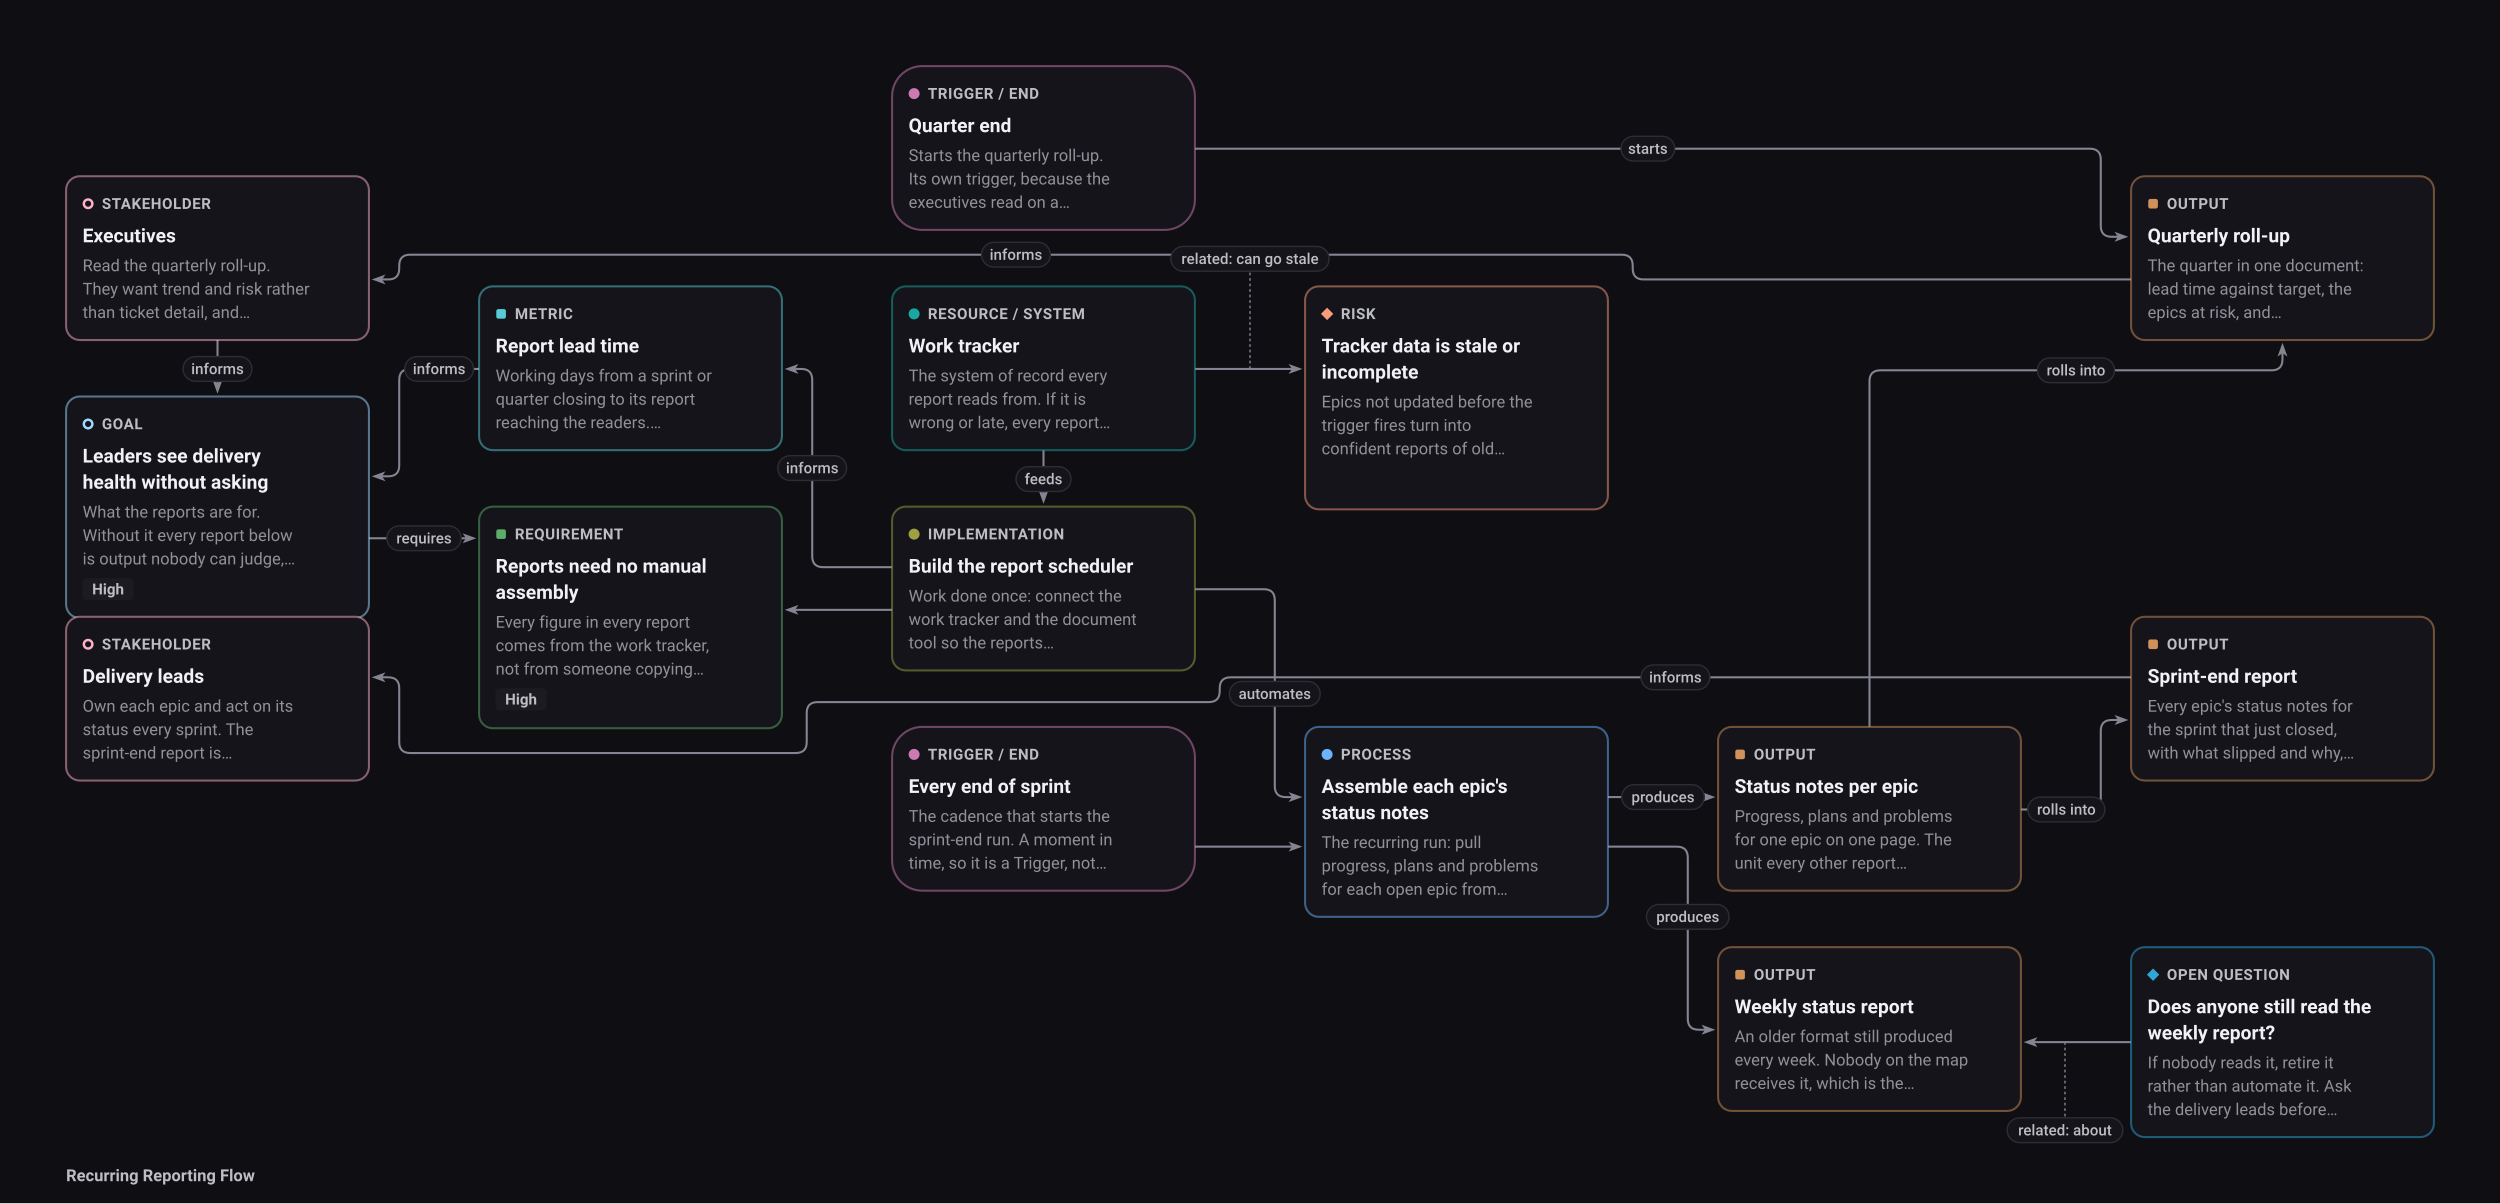
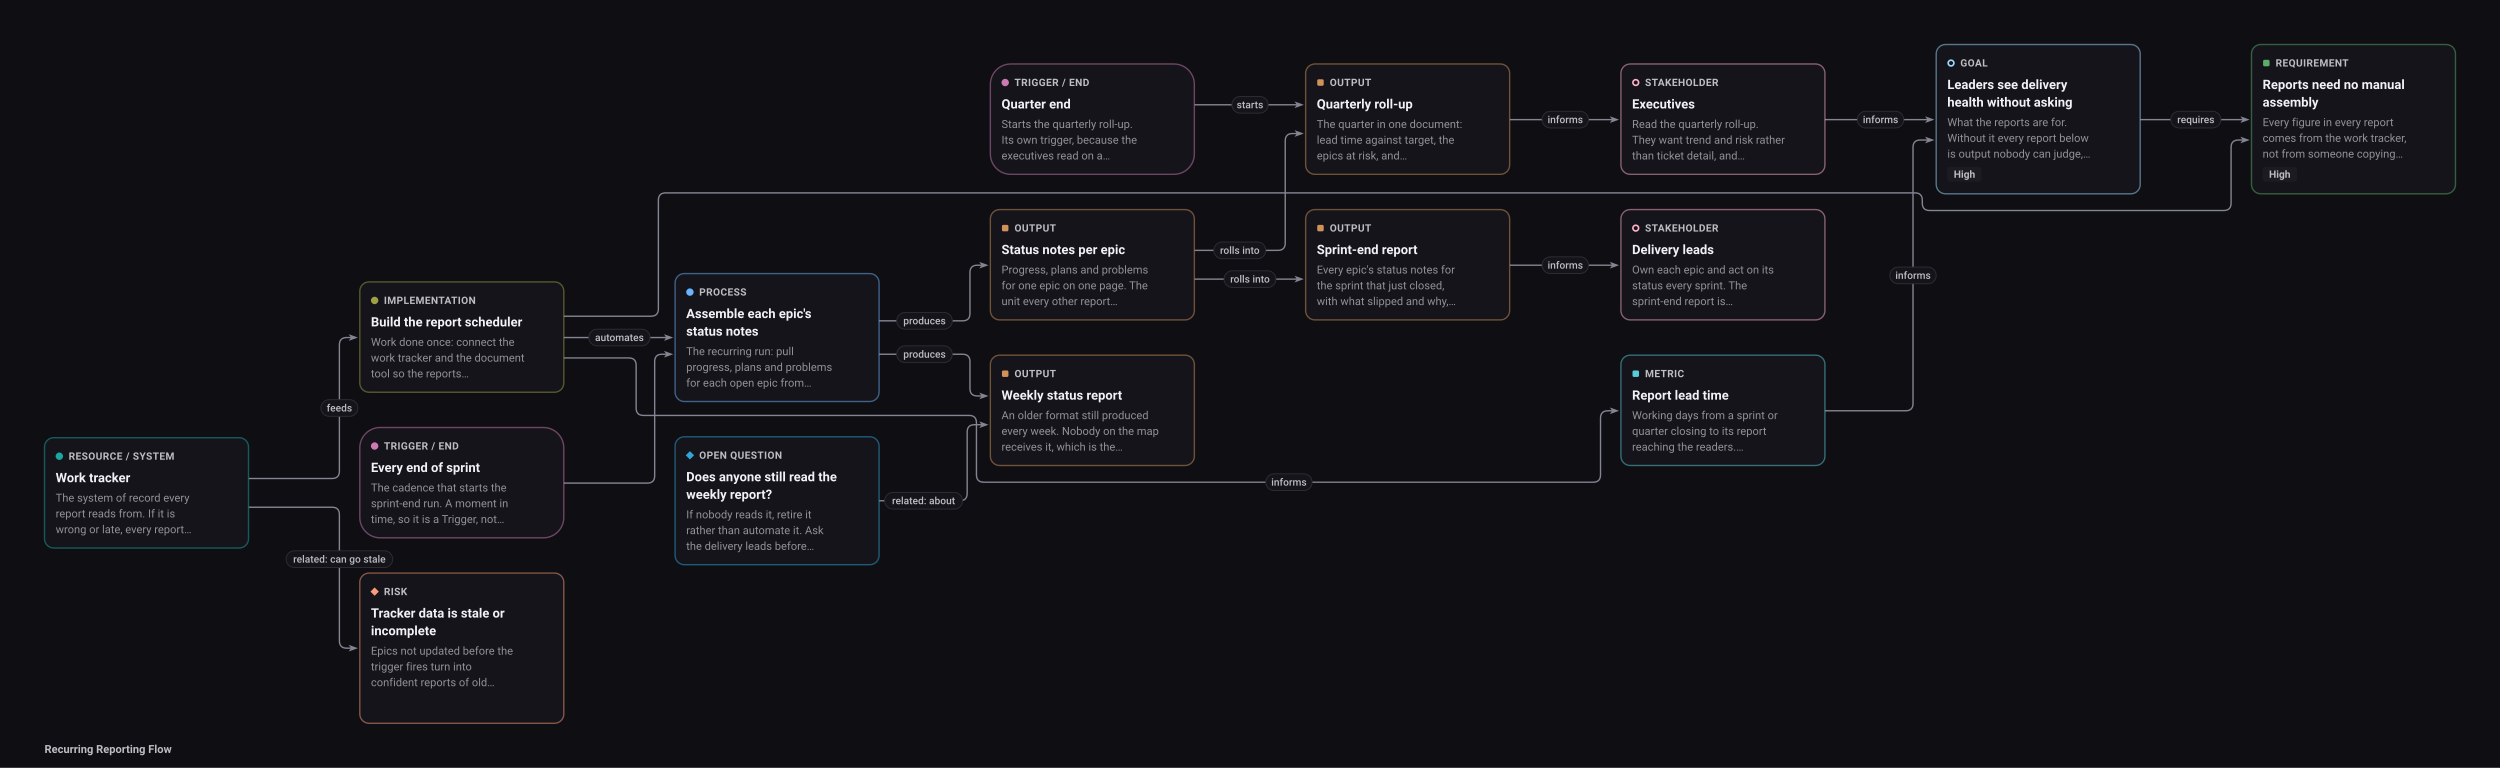
- <svg xmlns="http://www.w3.org/2000/svg" width="1816" height="874" viewBox="0 0 1816 874" font-family="Avenir Next, -apple-system, BlinkMacSystemFont, Segoe UI, Roboto, sans-serif">
+ <svg xmlns="http://www.w3.org/2000/svg" width="2696" height="828" viewBox="0 0 2696 828" font-family="Avenir Next, -apple-system, BlinkMacSystemFont, Segoe UI, Roboto, sans-serif">
  <defs>
    <marker id="ah-_23848592-100" viewBox="0 0 10 10" markerUnits="userSpaceOnUse" markerWidth="10" markerHeight="7.2" preserveAspectRatio="none" refX="6" refY="5" orient="auto-start-reverse">
      <polygon points="0,0 10,5 0,10 2.5,5" fill="#848592" />
    </marker>
  </defs>
-   <rect x="0" y="0" width="1816" height="874" fill="#0e0e13" />
-   <g transform="translate(48.0,288.0)">
-     <path d="M 110 -41 L 110 -6" fill="none" stroke="#848592" stroke-width="1.5" marker-end="url(#ah-_23848592-100)" />
-     <path d="M 300 -20 L 250 -20 Q 242 -20 242 -12 L 242 50 Q 242 58 234 58 L 226 58" fill="none" stroke="#848592" stroke-width="1.5" marker-end="url(#ah-_23848592-100)" />
-     <path d="M 220 103 L 294 103" fill="none" stroke="#848592" stroke-width="1.5" marker-end="url(#ah-_23848592-100)" />
-     <path d="M 600 155 L 526 155" fill="none" stroke="#848592" stroke-width="1.5" marker-end="url(#ah-_23848592-100)" />
-     <path d="M 600 124 L 550 124 Q 542 124 542 116 L 542 -12 Q 542 -20 534 -20 L 526 -20" fill="none" stroke="#848592" stroke-width="1.5" marker-end="url(#ah-_23848592-100)" />
-     <path d="M 710 39 L 710 74" fill="none" stroke="#848592" stroke-width="1.5" marker-end="url(#ah-_23848592-100)" />
-     <path d="M 820 -20 L 894 -20" fill="none" stroke="#848592" stroke-width="1.5" marker-end="url(#ah-_23848592-100)" />
-     <path d="M 820 327 L 894 327" fill="none" stroke="#848592" stroke-width="1.5" marker-end="url(#ah-_23848592-100)" />
-     <path d="M 820 140 L 870 140 Q 878 140 878 148 L 878 283 Q 878 291 886 291 L 894 291" fill="none" stroke="#848592" stroke-width="1.5" marker-end="url(#ah-_23848592-100)" />
-     <path d="M 1120 291 L 1194 291" fill="none" stroke="#848592" stroke-width="1.5" marker-end="url(#ah-_23848592-100)" />
-     <path d="M 1420 300 L 1470 300 Q 1478 300 1478 292 L 1478 243 Q 1478 235 1486 235 L 1494 235" fill="none" stroke="#848592" stroke-width="1.5" marker-end="url(#ah-_23848592-100)" />
-     <path d="M 1310 240 L 1310 -11 Q 1310 -19 1318 -19 L 1602 -19 Q 1610 -19 1610 -27 L 1610 -35" fill="none" stroke="#848592" stroke-width="1.5" marker-end="url(#ah-_23848592-100)" />
-     <path d="M 820 -180 L 1470 -180 Q 1478 -180 1478 -172 L 1478 -124 Q 1478 -116 1486 -116 L 1494 -116" fill="none" stroke="#848592" stroke-width="1.5" marker-end="url(#ah-_23848592-100)" />
-     <path d="M 1500 204 L 846 204 Q 838 204 838 212 L 838 214 Q 838 222 830 222 L 546 222 Q 538 222 538 230 L 538 251 Q 538 259 530 259 L 250 259 Q 242 259 242 251 L 242 212 Q 242 204 234 204 L 226 204" fill="none" stroke="#848592" stroke-width="1.5" marker-end="url(#ah-_23848592-100)" />
-     <path d="M 1500 -85 L 1146 -85 Q 1138 -85 1138 -93 L 1138 -95 Q 1138 -103 1130 -103 L 250 -103 Q 242 -103 242 -95 L 242 -93 Q 242 -85 234 -85 L 226 -85" fill="none" stroke="#848592" stroke-width="1.5" marker-end="url(#ah-_23848592-100)" />
-     <path d="M 1120 327 L 1170 327 Q 1178 327 1178 335 L 1178 452 Q 1178 460 1186 460 L 1194 460" fill="none" stroke="#848592" stroke-width="1.5" marker-end="url(#ah-_23848592-100)" />
-     <path d="M 1500 469 L 1426 469" fill="none" stroke="#848592" stroke-width="1.5" marker-end="url(#ah-_23848592-100)" />
-     <rect x="85" y="-29" width="50" height="18" rx="9" fill="#14141a" stroke="#2d2d33" stroke-width="1" />
-     <text x="110" y="-20" font-size="11" font-weight="500" text-anchor="middle" dominant-baseline="central" fill="#bdbdc4">informs</text>
-     <rect x="246" y="-29" width="50" height="18" rx="9" fill="#14141a" stroke="#2d2d33" stroke-width="1" />
-     <text x="271" y="-20" font-size="11" font-weight="500" text-anchor="middle" dominant-baseline="central" fill="#bdbdc4">informs</text>
-     <rect x="233" y="94" width="54" height="18" rx="9" fill="#14141a" stroke="#2d2d33" stroke-width="1" />
-     <text x="260" y="103" font-size="11" font-weight="500" text-anchor="middle" dominant-baseline="central" fill="#bdbdc4">requires</text>
-     <rect x="517" y="43" width="50" height="18" rx="9" fill="#14141a" stroke="#2d2d33" stroke-width="1" />
-     <text x="542" y="52" font-size="11" font-weight="500" text-anchor="middle" dominant-baseline="central" fill="#bdbdc4">informs</text>
-     <rect x="690" y="51" width="40" height="18" rx="9" fill="#14141a" stroke="#2d2d33" stroke-width="1" />
-     <text x="710" y="60" font-size="11" font-weight="500" text-anchor="middle" dominant-baseline="central" fill="#bdbdc4">feeds</text>
-     <line x1="860" y1="-20" x2="860" y2="-91" stroke="#848592" stroke-width="1" stroke-dasharray="2 2" />
-     <rect x="802.5" y="-109" width="115" height="18" rx="9" fill="#14141a" stroke="#2d2d33" stroke-width="1" />
-     <text x="860" y="-100" font-size="11" font-weight="500" text-anchor="middle" dominant-baseline="central" fill="#bdbdc4">related: can go stale</text>
-     <rect x="845" y="207" width="66" height="18" rx="9" fill="#14141a" stroke="#2d2d33" stroke-width="1" />
-     <text x="878" y="216" font-size="11" font-weight="500" text-anchor="middle" dominant-baseline="central" fill="#bdbdc4">automates</text>
-     <rect x="1130" y="282" width="60" height="18" rx="9" fill="#14141a" stroke="#2d2d33" stroke-width="1" />
-     <text x="1160" y="291" font-size="11" font-weight="500" text-anchor="middle" dominant-baseline="central" fill="#bdbdc4">produces</text>
-     <rect x="1425" y="291" width="56" height="18" rx="9" fill="#14141a" stroke="#2d2d33" stroke-width="1" />
-     <text x="1453" y="300" font-size="11" font-weight="500" text-anchor="middle" dominant-baseline="central" fill="#bdbdc4">rolls into</text>
-     <rect x="1432" y="-28" width="56" height="18" rx="9" fill="#14141a" stroke="#2d2d33" stroke-width="1" />
-     <text x="1460" y="-19" font-size="11" font-weight="500" text-anchor="middle" dominant-baseline="central" fill="#bdbdc4">rolls into</text>
-     <rect x="1129.5" y="-189" width="39" height="18" rx="9" fill="#14141a" stroke="#2d2d33" stroke-width="1" />
-     <text x="1149" y="-180" font-size="11" font-weight="500" text-anchor="middle" dominant-baseline="central" fill="#bdbdc4">starts</text>
-     <rect x="1144" y="195" width="50" height="18" rx="9" fill="#14141a" stroke="#2d2d33" stroke-width="1" />
-     <text x="1169" y="204" font-size="11" font-weight="500" text-anchor="middle" dominant-baseline="central" fill="#bdbdc4">informs</text>
-     <rect x="665" y="-112" width="50" height="18" rx="9" fill="#14141a" stroke="#2d2d33" stroke-width="1" />
-     <text x="690" y="-103" font-size="11" font-weight="500" text-anchor="middle" dominant-baseline="central" fill="#bdbdc4">informs</text>
-     <rect x="1148" y="369" width="60" height="18" rx="9" fill="#14141a" stroke="#2d2d33" stroke-width="1" />
-     <text x="1178" y="378" font-size="11" font-weight="500" text-anchor="middle" dominant-baseline="central" fill="#bdbdc4">produces</text>
-     <line x1="1452" y1="469" x2="1452" y2="524" stroke="#848592" stroke-width="1" stroke-dasharray="2 2" />
-     <rect x="1410" y="524" width="84" height="18" rx="9" fill="#14141a" stroke="#2d2d33" stroke-width="1" />
-     <text x="1452" y="533" font-size="11" font-weight="500" text-anchor="middle" dominant-baseline="central" fill="#bdbdc4">related: about</text>
+   <rect x="0" y="0" width="2696" height="828" fill="#0e0e13" />
+   <g transform="translate(2088.0,48.0)">
+     <path d="M -120 81 L -6 81" fill="none" stroke="#848592" stroke-width="1.5" marker-end="url(#ah-_23848592-100)" />
+     <path d="M -120 395 L -33 395 Q -25 395 -25 387 L -25 111 Q -25 103 -17 103 L -6 103" fill="none" stroke="#848592" stroke-width="1.5" marker-end="url(#ah-_23848592-100)" />
+     <path d="M 220 81 L 334 81" fill="none" stroke="#848592" stroke-width="1.5" marker-end="url(#ah-_23848592-100)" />
+     <path d="M -1480 293 L -1386 293 Q -1378 293 -1378 285 L -1378 168 Q -1378 160 -1370 160 L -23 160 Q -15 160 -15 168 L -15 171 Q -15 179 -7 179 L 310 179 Q 318 179 318 171 L 318 111 Q 318 103 326 103 L 334 103" fill="none" stroke="#848592" stroke-width="1.5" marker-end="url(#ah-_23848592-100)" />
+     <path d="M -1480 338 L -1410 338 Q -1402 338 -1402 346 L -1402 392 Q -1402 400 -1394 400 L -1043 400 Q -1035 400 -1035 408 L -1035 464 Q -1035 472 -1027 472 L -370 472 Q -362 472 -362 464 L -362 403 Q -362 395 -354 395 L -346 395" fill="none" stroke="#848592" stroke-width="1.5" marker-end="url(#ah-_23848592-100)" />
+     <path d="M -1820 468 L -1730 468 Q -1722 468 -1722 460 L -1722 324 Q -1722 316 -1714 316 L -1706 316" fill="none" stroke="#848592" stroke-width="1.5" marker-end="url(#ah-_23848592-100)" />
+     <path d="M -1820 499 L -1730 499 Q -1722 499 -1722 507 L -1722 643 Q -1722 651 -1714 651 L -1706 651" fill="none" stroke="#848592" stroke-width="1.5" marker-end="url(#ah-_23848592-100)" />
+     <path d="M -1480 473 L -1390 473 Q -1382 473 -1382 465 L -1382 342 Q -1382 334 -1374 334 L -1366 334" fill="none" stroke="#848592" stroke-width="1.5" marker-end="url(#ah-_23848592-100)" />
+     <path d="M -1480 316 L -1366 316" fill="none" stroke="#848592" stroke-width="1.5" marker-end="url(#ah-_23848592-100)" />
+     <path d="M -1140 298 L -1050 298 Q -1042 298 -1042 290 L -1042 246 Q -1042 238 -1034 238 L -1026 238" fill="none" stroke="#848592" stroke-width="1.5" marker-end="url(#ah-_23848592-100)" />
+     <path d="M -800 253 L -686 253" fill="none" stroke="#848592" stroke-width="1.5" marker-end="url(#ah-_23848592-100)" />
+     <path d="M -800 222 L -710 222 Q -702 222 -702 214 L -702 104 Q -702 96 -694 96 L -686 96" fill="none" stroke="#848592" stroke-width="1.5" marker-end="url(#ah-_23848592-100)" />
+     <path d="M -800 65 L -686 65" fill="none" stroke="#848592" stroke-width="1.5" marker-end="url(#ah-_23848592-100)" />
+     <path d="M -460 238 L -346 238" fill="none" stroke="#848592" stroke-width="1.5" marker-end="url(#ah-_23848592-100)" />
+     <path d="M -460 81 L -346 81" fill="none" stroke="#848592" stroke-width="1.5" marker-end="url(#ah-_23848592-100)" />
+     <path d="M -1140 334 L -1050 334 Q -1042 334 -1042 342 L -1042 371 Q -1042 379 -1034 379 L -1026 379" fill="none" stroke="#848592" stroke-width="1.5" marker-end="url(#ah-_23848592-100)" />
+     <path d="M -1140 492 L -1053 492 Q -1045 492 -1045 484 L -1045 418 Q -1045 410 -1037 410 L -1026 410" fill="none" stroke="#848592" stroke-width="1.5" marker-end="url(#ah-_23848592-100)" />
+     <rect x="-85" y="72" width="50" height="18" rx="9" fill="#14141a" stroke="#2d2d33" stroke-width="1" />
+     <text x="-60" y="81" font-size="11" font-weight="500" text-anchor="middle" dominant-baseline="central" fill="#bdbdc4">informs</text>
+     <rect x="-50" y="240" width="50" height="18" rx="9" fill="#14141a" stroke="#2d2d33" stroke-width="1" />
+     <text x="-25" y="249" font-size="11" font-weight="500" text-anchor="middle" dominant-baseline="central" fill="#bdbdc4">informs</text>
+     <rect x="253" y="72" width="54" height="18" rx="9" fill="#14141a" stroke="#2d2d33" stroke-width="1" />
+     <text x="280" y="81" font-size="11" font-weight="500" text-anchor="middle" dominant-baseline="central" fill="#bdbdc4">requires</text>
+     <rect x="-723" y="463" width="50" height="18" rx="9" fill="#14141a" stroke="#2d2d33" stroke-width="1" />
+     <text x="-698" y="472" font-size="11" font-weight="500" text-anchor="middle" dominant-baseline="central" fill="#bdbdc4">informs</text>
+     <rect x="-1742" y="383" width="40" height="18" rx="9" fill="#14141a" stroke="#2d2d33" stroke-width="1" />
+     <text x="-1722" y="392" font-size="11" font-weight="500" text-anchor="middle" dominant-baseline="central" fill="#bdbdc4">feeds</text>
+     <rect x="-1779.5" y="546" width="115" height="18" rx="9" fill="#14141a" stroke="#2d2d33" stroke-width="1" />
+     <text x="-1722" y="555" font-size="11" font-weight="500" text-anchor="middle" dominant-baseline="central" fill="#bdbdc4">related: can go stale</text>
+     <rect x="-1453" y="307" width="66" height="18" rx="9" fill="#14141a" stroke="#2d2d33" stroke-width="1" />
+     <text x="-1420" y="316" font-size="11" font-weight="500" text-anchor="middle" dominant-baseline="central" fill="#bdbdc4">automates</text>
+     <rect x="-1121" y="289" width="60" height="18" rx="9" fill="#14141a" stroke="#2d2d33" stroke-width="1" />
+     <text x="-1091" y="298" font-size="11" font-weight="500" text-anchor="middle" dominant-baseline="central" fill="#bdbdc4">produces</text>
+     <rect x="-768" y="244" width="56" height="18" rx="9" fill="#14141a" stroke="#2d2d33" stroke-width="1" />
+     <text x="-740" y="253" font-size="11" font-weight="500" text-anchor="middle" dominant-baseline="central" fill="#bdbdc4">rolls into</text>
+     <rect x="-779" y="213" width="56" height="18" rx="9" fill="#14141a" stroke="#2d2d33" stroke-width="1" />
+     <text x="-751" y="222" font-size="11" font-weight="500" text-anchor="middle" dominant-baseline="central" fill="#bdbdc4">rolls into</text>
+     <rect x="-759.5" y="56" width="39" height="18" rx="9" fill="#14141a" stroke="#2d2d33" stroke-width="1" />
+     <text x="-740" y="65" font-size="11" font-weight="500" text-anchor="middle" dominant-baseline="central" fill="#bdbdc4">starts</text>
+     <rect x="-425" y="229" width="50" height="18" rx="9" fill="#14141a" stroke="#2d2d33" stroke-width="1" />
+     <text x="-400" y="238" font-size="11" font-weight="500" text-anchor="middle" dominant-baseline="central" fill="#bdbdc4">informs</text>
+     <rect x="-425" y="72" width="50" height="18" rx="9" fill="#14141a" stroke="#2d2d33" stroke-width="1" />
+     <text x="-400" y="81" font-size="11" font-weight="500" text-anchor="middle" dominant-baseline="central" fill="#bdbdc4">informs</text>
+     <rect x="-1121" y="325" width="60" height="18" rx="9" fill="#14141a" stroke="#2d2d33" stroke-width="1" />
+     <text x="-1091" y="334" font-size="11" font-weight="500" text-anchor="middle" dominant-baseline="central" fill="#bdbdc4">produces</text>
+     <rect x="-1134" y="483" width="84" height="18" rx="9" fill="#14141a" stroke="#2d2d33" stroke-width="1" />
+     <text x="-1092" y="492" font-size="11" font-weight="500" text-anchor="middle" dominant-baseline="central" fill="#bdbdc4">related: about</text>
    <g>
      <rect x="0.0" y="0.0" width="220" height="161" rx="10" fill="#14141a" stroke="#9edaff" stroke-opacity="0.5" stroke-width="1.5" />
      <circle class="type-dot" data-shape="ring" cx="16.0" cy="20.0" r="3.1" fill="none" stroke="#9edaff" stroke-width="1.8" />
      <text x="26.0" y="20.0" font-size="11" font-weight="600" letter-spacing="0.4" dominant-baseline="central" fill="#bdbdc4">GOAL</text>
      <text x="12.0" y="48.0" font-size="14" font-weight="600" fill="#f1f1f7">Leaders see delivery</text>
      <text x="12.0" y="67.0" font-size="14" font-weight="600" fill="#f1f1f7">health without asking</text>
      <text x="12.0" y="88.0" font-size="12" fill="#919198">What the reports are for.</text>
      <text x="12.0" y="105.0" font-size="12" fill="#919198">Without it every report below</text>
      <text x="12.0" y="122.0" font-size="12" fill="#919198">is output nobody can judge,…</text>
      <rect x="12.0" y="132.0" width="37" height="16" rx="3" fill="#1b1b21" />
      <text x="30.5" y="140.0" font-size="11" font-weight="600" text-anchor="middle" dominant-baseline="central" fill="#bdbdc4">High</text>
    </g>
    <g>
-       <rect x="0.0" y="-160.0" width="220" height="119" rx="10" fill="#14141a" stroke="#ffb1c8" stroke-opacity="0.5" stroke-width="1.5" />
-       <circle class="type-dot" data-shape="ring" cx="16.0" cy="-140.0" r="3.1" fill="none" stroke="#ffb1c8" stroke-width="1.8" />
-       <text x="26.0" y="-140.0" font-size="11" font-weight="600" letter-spacing="0.4" dominant-baseline="central" fill="#bdbdc4">STAKEHOLDER</text>
-       <text x="12.0" y="-112.0" font-size="14" font-weight="600" fill="#f1f1f7">Executives</text>
-       <text x="12.0" y="-91.0" font-size="12" fill="#919198">Read the quarterly roll-up.</text>
-       <text x="12.0" y="-74.0" font-size="12" fill="#919198">They want trend and risk rather</text>
-       <text x="12.0" y="-57.0" font-size="12" fill="#919198">than ticket detail, and…</text>
-     </g>
-     <g>
-       <rect x="0.0" y="160.0" width="220" height="119" rx="10" fill="#14141a" stroke="#ffb1c8" stroke-opacity="0.5" stroke-width="1.5" />
-       <circle class="type-dot" data-shape="ring" cx="16.0" cy="180.0" r="3.1" fill="none" stroke="#ffb1c8" stroke-width="1.8" />
-       <text x="26.0" y="180.0" font-size="11" font-weight="600" letter-spacing="0.4" dominant-baseline="central" fill="#bdbdc4">STAKEHOLDER</text>
-       <text x="12.0" y="208.0" font-size="14" font-weight="600" fill="#f1f1f7">Delivery leads</text>
-       <text x="12.0" y="229.0" font-size="12" fill="#919198">Own each epic and act on its</text>
-       <text x="12.0" y="246.0" font-size="12" fill="#919198">status every sprint. The</text>
-       <text x="12.0" y="263.0" font-size="12" fill="#919198">sprint-end report is…</text>
-     </g>
-     <g>
-       <rect x="300.0" y="-80.0" width="220" height="119" rx="10" fill="#14141a" stroke="#57cbd8" stroke-opacity="0.5" stroke-width="1.5" />
-       <rect class="type-dot" data-shape="square" x="312.5" y="-63.5" width="7" height="7" rx="1.5" fill="#57cbd8" />
-       <text x="326.0" y="-60.0" font-size="11" font-weight="600" letter-spacing="0.4" dominant-baseline="central" fill="#bdbdc4">METRIC</text>
-       <text x="312.0" y="-32.0" font-size="14" font-weight="600" fill="#f1f1f7">Report lead time</text>
-       <text x="312.0" y="-11.0" font-size="12" fill="#919198">Working days from a sprint or</text>
-       <text x="312.0" y="6.0" font-size="12" fill="#919198">quarter closing to its report</text>
-       <text x="312.0" y="23.0" font-size="12" fill="#919198">reaching the readers.…</text>
-     </g>
-     <g>
-       <rect x="300.0" y="80.0" width="220" height="161" rx="10" fill="#14141a" stroke="#5aae69" stroke-opacity="0.5" stroke-width="1.5" />
-       <rect class="type-dot" data-shape="square" x="312.5" y="96.5" width="7" height="7" rx="1.5" fill="#5aae69" />
-       <text x="326.0" y="100.0" font-size="11" font-weight="600" letter-spacing="0.4" dominant-baseline="central" fill="#bdbdc4">REQUIREMENT</text>
-       <text x="312.0" y="128.0" font-size="14" font-weight="600" fill="#f1f1f7">Reports need no manual</text>
-       <text x="312.0" y="147.0" font-size="14" font-weight="600" fill="#f1f1f7">assembly</text>
-       <text x="312.0" y="168.0" font-size="12" fill="#919198">Every figure in every report</text>
-       <text x="312.0" y="185.0" font-size="12" fill="#919198">comes from the work tracker,</text>
-       <text x="312.0" y="202.0" font-size="12" fill="#919198">not from someone copying…</text>
-       <rect x="312.0" y="212.0" width="37" height="16" rx="3" fill="#1b1b21" />
-       <text x="330.5" y="220.0" font-size="11" font-weight="600" text-anchor="middle" dominant-baseline="central" fill="#bdbdc4">High</text>
-     </g>
-     <g>
-       <rect x="600.0" y="80.0" width="220" height="119" rx="10" fill="#14141a" stroke="#9ea044" stroke-opacity="0.5" stroke-width="1.5" />
-       <circle class="type-dot" data-shape="dot" cx="616.0" cy="100.0" r="4" fill="#9ea044" />
-       <text x="626.0" y="100.0" font-size="11" font-weight="600" letter-spacing="0.4" dominant-baseline="central" fill="#bdbdc4">IMPLEMENTATION</text>
-       <text x="612.0" y="128.0" font-size="14" font-weight="600" fill="#f1f1f7">Build the report scheduler</text>
-       <text x="612.0" y="149.0" font-size="12" fill="#919198">Work done once: connect the</text>
-       <text x="612.0" y="166.0" font-size="12" fill="#919198">work tracker and the document</text>
-       <text x="612.0" y="183.0" font-size="12" fill="#919198">tool so the reports…</text>
-     </g>
-     <g>
-       <rect x="600.0" y="-80.0" width="220" height="119" rx="10" fill="#14141a" stroke="#1aa7a0" stroke-opacity="0.5" stroke-width="1.5" />
-       <circle class="type-dot" data-shape="dot" cx="616.0" cy="-60.0" r="4" fill="#1aa7a0" />
-       <text x="626.0" y="-60.0" font-size="11" font-weight="600" letter-spacing="0.4" dominant-baseline="central" fill="#bdbdc4">RESOURCE / SYSTEM</text>
-       <text x="612.0" y="-32.0" font-size="14" font-weight="600" fill="#f1f1f7">Work tracker</text>
-       <text x="612.0" y="-11.0" font-size="12" fill="#919198">The system of record every</text>
-       <text x="612.0" y="6.0" font-size="12" fill="#919198">report reads from. If it is</text>
-       <text x="612.0" y="23.0" font-size="12" fill="#919198">wrong or late, every report…</text>
-     </g>
-     <g>
-       <rect x="600.0" y="240.0" width="220" height="119" rx="22" fill="#14141a" stroke="#cd7ab2" stroke-opacity="0.5" stroke-width="1.5" />
-       <circle class="type-dot" data-shape="dot" cx="616.0" cy="260.0" r="4" fill="#cd7ab2" />
-       <text x="626.0" y="260.0" font-size="11" font-weight="600" letter-spacing="0.4" dominant-baseline="central" fill="#bdbdc4">TRIGGER / END</text>
-       <text x="612.0" y="288.0" font-size="14" font-weight="600" fill="#f1f1f7">Every end of sprint</text>
-       <text x="612.0" y="309.0" font-size="12" fill="#919198">The cadence that starts the</text>
-       <text x="612.0" y="326.0" font-size="12" fill="#919198">sprint-end run. A moment in</text>
-       <text x="612.0" y="343.0" font-size="12" fill="#919198">time, so it is a Trigger, not…</text>
-     </g>
-     <g>
-       <rect x="600.0" y="-240.0" width="220" height="119" rx="22" fill="#14141a" stroke="#cd7ab2" stroke-opacity="0.5" stroke-width="1.5" />
-       <circle class="type-dot" data-shape="dot" cx="616.0" cy="-220.0" r="4" fill="#cd7ab2" />
-       <text x="626.0" y="-220.0" font-size="11" font-weight="600" letter-spacing="0.4" dominant-baseline="central" fill="#bdbdc4">TRIGGER / END</text>
-       <text x="612.0" y="-192.0" font-size="14" font-weight="600" fill="#f1f1f7">Quarter end</text>
-       <text x="612.0" y="-171.0" font-size="12" fill="#919198">Starts the quarterly roll-up.</text>
-       <text x="612.0" y="-154.0" font-size="12" fill="#919198">Its own trigger, because the</text>
-       <text x="612.0" y="-137.0" font-size="12" fill="#919198">executives read on a…</text>
-     </g>
-     <g>
-       <rect x="900.0" y="240.0" width="220" height="138" rx="10" fill="#14141a" stroke="#6cb3fd" stroke-opacity="0.5" stroke-width="1.5" />
-       <circle class="type-dot" data-shape="dot" cx="916.0" cy="260.0" r="4" fill="#6cb3fd" />
-       <text x="926.0" y="260.0" font-size="11" font-weight="600" letter-spacing="0.4" dominant-baseline="central" fill="#bdbdc4">PROCESS</text>
-       <text x="912.0" y="288.0" font-size="14" font-weight="600" fill="#f1f1f7">Assemble each epic's</text>
-       <text x="912.0" y="307.0" font-size="14" font-weight="600" fill="#f1f1f7">status notes</text>
-       <text x="912.0" y="328.0" font-size="12" fill="#919198">The recurring run: pull</text>
-       <text x="912.0" y="345.0" font-size="12" fill="#919198">progress, plans and problems</text>
-       <text x="912.0" y="362.0" font-size="12" fill="#919198">for each open epic from…</text>
-     </g>
-     <g>
-       <rect x="1200.0" y="240.0" width="220" height="119" rx="10" fill="#14141a" stroke="#d1925a" stroke-opacity="0.5" stroke-width="1.5" />
-       <rect class="type-dot" data-shape="square" x="1212.5" y="256.5" width="7" height="7" rx="1.5" fill="#d1925a" />
-       <text x="1226.0" y="260.0" font-size="11" font-weight="600" letter-spacing="0.4" dominant-baseline="central" fill="#bdbdc4">OUTPUT</text>
-       <text x="1212.0" y="288.0" font-size="14" font-weight="600" fill="#f1f1f7">Status notes per epic</text>
-       <text x="1212.0" y="309.0" font-size="12" fill="#919198">Progress, plans and problems</text>
-       <text x="1212.0" y="326.0" font-size="12" fill="#919198">for one epic on one page. The</text>
-       <text x="1212.0" y="343.0" font-size="12" fill="#919198">unit every other report…</text>
-     </g>
-     <g>
-       <rect x="1500.0" y="160.0" width="220" height="119" rx="10" fill="#14141a" stroke="#d1925a" stroke-opacity="0.5" stroke-width="1.5" />
-       <rect class="type-dot" data-shape="square" x="1512.5" y="176.5" width="7" height="7" rx="1.5" fill="#d1925a" />
-       <text x="1526.0" y="180.0" font-size="11" font-weight="600" letter-spacing="0.4" dominant-baseline="central" fill="#bdbdc4">OUTPUT</text>
-       <text x="1512.0" y="208.0" font-size="14" font-weight="600" fill="#f1f1f7">Sprint-end report</text>
-       <text x="1512.0" y="229.0" font-size="12" fill="#919198">Every epic's status notes for</text>
-       <text x="1512.0" y="246.0" font-size="12" fill="#919198">the sprint that just closed,</text>
-       <text x="1512.0" y="263.0" font-size="12" fill="#919198">with what slipped and why,…</text>
-     </g>
-     <g>
-       <rect x="1500.0" y="-160.0" width="220" height="119" rx="10" fill="#14141a" stroke="#d1925a" stroke-opacity="0.5" stroke-width="1.5" />
-       <rect class="type-dot" data-shape="square" x="1512.5" y="-143.5" width="7" height="7" rx="1.5" fill="#d1925a" />
-       <text x="1526.0" y="-140.0" font-size="11" font-weight="600" letter-spacing="0.4" dominant-baseline="central" fill="#bdbdc4">OUTPUT</text>
-       <text x="1512.0" y="-112.0" font-size="14" font-weight="600" fill="#f1f1f7">Quarterly roll-up</text>
-       <text x="1512.0" y="-91.0" font-size="12" fill="#919198">The quarter in one document:</text>
-       <text x="1512.0" y="-74.0" font-size="12" fill="#919198">lead time against target, the</text>
-       <text x="1512.0" y="-57.0" font-size="12" fill="#919198">epics at risk, and…</text>
-     </g>
-     <g>
-       <rect x="1200.0" y="400.0" width="220" height="119" rx="10" fill="#14141a" stroke="#d1925a" stroke-opacity="0.5" stroke-width="1.5" />
-       <rect class="type-dot" data-shape="square" x="1212.5" y="416.5" width="7" height="7" rx="1.5" fill="#d1925a" />
-       <text x="1226.0" y="420.0" font-size="11" font-weight="600" letter-spacing="0.4" dominant-baseline="central" fill="#bdbdc4">OUTPUT</text>
-       <text x="1212.0" y="448.0" font-size="14" font-weight="600" fill="#f1f1f7">Weekly status report</text>
-       <text x="1212.0" y="469.0" font-size="12" fill="#919198">An older format still produced</text>
-       <text x="1212.0" y="486.0" font-size="12" fill="#919198">every week. Nobody on the map</text>
-       <text x="1212.0" y="503.0" font-size="12" fill="#919198">receives it, which is the…</text>
-     </g>
-     <g>
-       <rect x="1500.0" y="400.0" width="220" height="138" rx="10" fill="#14141a" stroke="#2fa5d8" stroke-opacity="0.5" stroke-width="1.5" />
-       <path class="type-dot" data-shape="diamond" d="M 1516.0 415.5 L 1520.5 420.0 L 1516.0 424.5 L 1511.5 420.0 Z" fill="#2fa5d8" />
-       <text x="1526.0" y="420.0" font-size="11" font-weight="600" letter-spacing="0.4" dominant-baseline="central" fill="#bdbdc4">OPEN QUESTION</text>
-       <text x="1512.0" y="448.0" font-size="14" font-weight="600" fill="#f1f1f7">Does anyone still read the</text>
-       <text x="1512.0" y="467.0" font-size="14" font-weight="600" fill="#f1f1f7">weekly report?</text>
-       <text x="1512.0" y="488.0" font-size="12" fill="#919198">If nobody reads it, retire it</text>
-       <text x="1512.0" y="505.0" font-size="12" fill="#919198">rather than automate it. Ask</text>
-       <text x="1512.0" y="522.0" font-size="12" fill="#919198">the delivery leads before…</text>
-     </g>
-     <g>
-       <rect x="900.0" y="-80.0" width="220" height="162" rx="10" fill="#14141a" stroke="#f89d79" stroke-opacity="0.5" stroke-width="1.5" />
-       <path class="type-dot" data-shape="diamond" d="M 916.0 -64.5 L 920.5 -60.0 L 916.0 -55.5 L 911.5 -60.0 Z" fill="#f89d79" />
-       <text x="926.0" y="-60.0" font-size="11" font-weight="600" letter-spacing="0.4" dominant-baseline="central" fill="#bdbdc4">RISK</text>
-       <text x="912.0" y="-32.0" font-size="14" font-weight="600" fill="#f1f1f7">Tracker data is stale or</text>
-       <text x="912.0" y="-13.0" font-size="14" font-weight="600" fill="#f1f1f7">incomplete</text>
-       <text x="912.0" y="8.0" font-size="12" fill="#919198">Epics not updated before the</text>
-       <text x="912.0" y="25.0" font-size="12" fill="#919198">trigger fires turn into</text>
-       <text x="912.0" y="42.0" font-size="12" fill="#919198">confident reports of old…</text>
+       <rect x="-340.0" y="21.0" width="220" height="119" rx="10" fill="#14141a" stroke="#ffb1c8" stroke-opacity="0.5" stroke-width="1.5" />
+       <circle class="type-dot" data-shape="ring" cx="-324.0" cy="41.0" r="3.1" fill="none" stroke="#ffb1c8" stroke-width="1.8" />
+       <text x="-314.0" y="41.0" font-size="11" font-weight="600" letter-spacing="0.4" dominant-baseline="central" fill="#bdbdc4">STAKEHOLDER</text>
+       <text x="-328.0" y="69.0" font-size="14" font-weight="600" fill="#f1f1f7">Executives</text>
+       <text x="-328.0" y="90.0" font-size="12" fill="#919198">Read the quarterly roll-up.</text>
+       <text x="-328.0" y="107.0" font-size="12" fill="#919198">They want trend and risk rather</text>
+       <text x="-328.0" y="124.0" font-size="12" fill="#919198">than ticket detail, and…</text>
+     </g>
+     <g>
+       <rect x="-340.0" y="178.0" width="220" height="119" rx="10" fill="#14141a" stroke="#ffb1c8" stroke-opacity="0.5" stroke-width="1.5" />
+       <circle class="type-dot" data-shape="ring" cx="-324.0" cy="198.0" r="3.1" fill="none" stroke="#ffb1c8" stroke-width="1.8" />
+       <text x="-314.0" y="198.0" font-size="11" font-weight="600" letter-spacing="0.4" dominant-baseline="central" fill="#bdbdc4">STAKEHOLDER</text>
+       <text x="-328.0" y="226.0" font-size="14" font-weight="600" fill="#f1f1f7">Delivery leads</text>
+       <text x="-328.0" y="247.0" font-size="12" fill="#919198">Own each epic and act on its</text>
+       <text x="-328.0" y="264.0" font-size="12" fill="#919198">status every sprint. The</text>
+       <text x="-328.0" y="281.0" font-size="12" fill="#919198">sprint-end report is…</text>
+     </g>
+     <g>
+       <rect x="-340.0" y="335.0" width="220" height="119" rx="10" fill="#14141a" stroke="#57cbd8" stroke-opacity="0.5" stroke-width="1.5" />
+       <rect class="type-dot" data-shape="square" x="-327.5" y="351.5" width="7" height="7" rx="1.5" fill="#57cbd8" />
+       <text x="-314.0" y="355.0" font-size="11" font-weight="600" letter-spacing="0.4" dominant-baseline="central" fill="#bdbdc4">METRIC</text>
+       <text x="-328.0" y="383.0" font-size="14" font-weight="600" fill="#f1f1f7">Report lead time</text>
+       <text x="-328.0" y="404.0" font-size="12" fill="#919198">Working days from a sprint or</text>
+       <text x="-328.0" y="421.0" font-size="12" fill="#919198">quarter closing to its report</text>
+       <text x="-328.0" y="438.0" font-size="12" fill="#919198">reaching the readers.…</text>
+     </g>
+     <g>
+       <rect x="340.0" y="0.0" width="220" height="161" rx="10" fill="#14141a" stroke="#5aae69" stroke-opacity="0.5" stroke-width="1.5" />
+       <rect class="type-dot" data-shape="square" x="352.5" y="16.5" width="7" height="7" rx="1.5" fill="#5aae69" />
+       <text x="366.0" y="20.0" font-size="11" font-weight="600" letter-spacing="0.4" dominant-baseline="central" fill="#bdbdc4">REQUIREMENT</text>
+       <text x="352.0" y="48.0" font-size="14" font-weight="600" fill="#f1f1f7">Reports need no manual</text>
+       <text x="352.0" y="67.0" font-size="14" font-weight="600" fill="#f1f1f7">assembly</text>
+       <text x="352.0" y="88.0" font-size="12" fill="#919198">Every figure in every report</text>
+       <text x="352.0" y="105.0" font-size="12" fill="#919198">comes from the work tracker,</text>
+       <text x="352.0" y="122.0" font-size="12" fill="#919198">not from someone copying…</text>
+       <rect x="352.0" y="132.0" width="37" height="16" rx="3" fill="#1b1b21" />
+       <text x="370.5" y="140.0" font-size="11" font-weight="600" text-anchor="middle" dominant-baseline="central" fill="#bdbdc4">High</text>
+     </g>
+     <g>
+       <rect x="-1700.0" y="256.0" width="220" height="119" rx="10" fill="#14141a" stroke="#9ea044" stroke-opacity="0.5" stroke-width="1.5" />
+       <circle class="type-dot" data-shape="dot" cx="-1684.0" cy="276.0" r="4" fill="#9ea044" />
+       <text x="-1674.0" y="276.0" font-size="11" font-weight="600" letter-spacing="0.4" dominant-baseline="central" fill="#bdbdc4">IMPLEMENTATION</text>
+       <text x="-1688.0" y="304.0" font-size="14" font-weight="600" fill="#f1f1f7">Build the report scheduler</text>
+       <text x="-1688.0" y="325.0" font-size="12" fill="#919198">Work done once: connect the</text>
+       <text x="-1688.0" y="342.0" font-size="12" fill="#919198">work tracker and the document</text>
+       <text x="-1688.0" y="359.0" font-size="12" fill="#919198">tool so the reports…</text>
+     </g>
+     <g>
+       <rect x="-2040.0" y="424.0" width="220" height="119" rx="10" fill="#14141a" stroke="#1aa7a0" stroke-opacity="0.5" stroke-width="1.5" />
+       <circle class="type-dot" data-shape="dot" cx="-2024.0" cy="444.0" r="4" fill="#1aa7a0" />
+       <text x="-2014.0" y="444.0" font-size="11" font-weight="600" letter-spacing="0.4" dominant-baseline="central" fill="#bdbdc4">RESOURCE / SYSTEM</text>
+       <text x="-2028.0" y="472.0" font-size="14" font-weight="600" fill="#f1f1f7">Work tracker</text>
+       <text x="-2028.0" y="493.0" font-size="12" fill="#919198">The system of record every</text>
+       <text x="-2028.0" y="510.0" font-size="12" fill="#919198">report reads from. If it is</text>
+       <text x="-2028.0" y="527.0" font-size="12" fill="#919198">wrong or late, every report…</text>
+     </g>
+     <g>
+       <rect x="-1700.0" y="413.0" width="220" height="119" rx="22" fill="#14141a" stroke="#cd7ab2" stroke-opacity="0.5" stroke-width="1.5" />
+       <circle class="type-dot" data-shape="dot" cx="-1684.0" cy="433.0" r="4" fill="#cd7ab2" />
+       <text x="-1674.0" y="433.0" font-size="11" font-weight="600" letter-spacing="0.4" dominant-baseline="central" fill="#bdbdc4">TRIGGER / END</text>
+       <text x="-1688.0" y="461.0" font-size="14" font-weight="600" fill="#f1f1f7">Every end of sprint</text>
+       <text x="-1688.0" y="482.0" font-size="12" fill="#919198">The cadence that starts the</text>
+       <text x="-1688.0" y="499.0" font-size="12" fill="#919198">sprint-end run. A moment in</text>
+       <text x="-1688.0" y="516.0" font-size="12" fill="#919198">time, so it is a Trigger, not…</text>
+     </g>
+     <g>
+       <rect x="-1020.0" y="21.0" width="220" height="119" rx="22" fill="#14141a" stroke="#cd7ab2" stroke-opacity="0.5" stroke-width="1.5" />
+       <circle class="type-dot" data-shape="dot" cx="-1004.0" cy="41.0" r="4" fill="#cd7ab2" />
+       <text x="-994.0" y="41.0" font-size="11" font-weight="600" letter-spacing="0.4" dominant-baseline="central" fill="#bdbdc4">TRIGGER / END</text>
+       <text x="-1008.0" y="69.0" font-size="14" font-weight="600" fill="#f1f1f7">Quarter end</text>
+       <text x="-1008.0" y="90.0" font-size="12" fill="#919198">Starts the quarterly roll-up.</text>
+       <text x="-1008.0" y="107.0" font-size="12" fill="#919198">Its own trigger, because the</text>
+       <text x="-1008.0" y="124.0" font-size="12" fill="#919198">executives read on a…</text>
+     </g>
+     <g>
+       <rect x="-1360.0" y="247.0" width="220" height="138" rx="10" fill="#14141a" stroke="#6cb3fd" stroke-opacity="0.5" stroke-width="1.5" />
+       <circle class="type-dot" data-shape="dot" cx="-1344.0" cy="267.0" r="4" fill="#6cb3fd" />
+       <text x="-1334.0" y="267.0" font-size="11" font-weight="600" letter-spacing="0.4" dominant-baseline="central" fill="#bdbdc4">PROCESS</text>
+       <text x="-1348.0" y="295.0" font-size="14" font-weight="600" fill="#f1f1f7">Assemble each epic's</text>
+       <text x="-1348.0" y="314.0" font-size="14" font-weight="600" fill="#f1f1f7">status notes</text>
+       <text x="-1348.0" y="335.0" font-size="12" fill="#919198">The recurring run: pull</text>
+       <text x="-1348.0" y="352.0" font-size="12" fill="#919198">progress, plans and problems</text>
+       <text x="-1348.0" y="369.0" font-size="12" fill="#919198">for each open epic from…</text>
+     </g>
+     <g>
+       <rect x="-1020.0" y="178.0" width="220" height="119" rx="10" fill="#14141a" stroke="#d1925a" stroke-opacity="0.5" stroke-width="1.5" />
+       <rect class="type-dot" data-shape="square" x="-1007.5" y="194.5" width="7" height="7" rx="1.5" fill="#d1925a" />
+       <text x="-994.0" y="198.0" font-size="11" font-weight="600" letter-spacing="0.4" dominant-baseline="central" fill="#bdbdc4">OUTPUT</text>
+       <text x="-1008.0" y="226.0" font-size="14" font-weight="600" fill="#f1f1f7">Status notes per epic</text>
+       <text x="-1008.0" y="247.0" font-size="12" fill="#919198">Progress, plans and problems</text>
+       <text x="-1008.0" y="264.0" font-size="12" fill="#919198">for one epic on one page. The</text>
+       <text x="-1008.0" y="281.0" font-size="12" fill="#919198">unit every other report…</text>
+     </g>
+     <g>
+       <rect x="-680.0" y="178.0" width="220" height="119" rx="10" fill="#14141a" stroke="#d1925a" stroke-opacity="0.5" stroke-width="1.5" />
+       <rect class="type-dot" data-shape="square" x="-667.5" y="194.5" width="7" height="7" rx="1.5" fill="#d1925a" />
+       <text x="-654.0" y="198.0" font-size="11" font-weight="600" letter-spacing="0.4" dominant-baseline="central" fill="#bdbdc4">OUTPUT</text>
+       <text x="-668.0" y="226.0" font-size="14" font-weight="600" fill="#f1f1f7">Sprint-end report</text>
+       <text x="-668.0" y="247.0" font-size="12" fill="#919198">Every epic's status notes for</text>
+       <text x="-668.0" y="264.0" font-size="12" fill="#919198">the sprint that just closed,</text>
+       <text x="-668.0" y="281.0" font-size="12" fill="#919198">with what slipped and why,…</text>
+     </g>
+     <g>
+       <rect x="-680.0" y="21.0" width="220" height="119" rx="10" fill="#14141a" stroke="#d1925a" stroke-opacity="0.5" stroke-width="1.5" />
+       <rect class="type-dot" data-shape="square" x="-667.5" y="37.5" width="7" height="7" rx="1.5" fill="#d1925a" />
+       <text x="-654.0" y="41.0" font-size="11" font-weight="600" letter-spacing="0.4" dominant-baseline="central" fill="#bdbdc4">OUTPUT</text>
+       <text x="-668.0" y="69.0" font-size="14" font-weight="600" fill="#f1f1f7">Quarterly roll-up</text>
+       <text x="-668.0" y="90.0" font-size="12" fill="#919198">The quarter in one document:</text>
+       <text x="-668.0" y="107.0" font-size="12" fill="#919198">lead time against target, the</text>
+       <text x="-668.0" y="124.0" font-size="12" fill="#919198">epics at risk, and…</text>
+     </g>
+     <g>
+       <rect x="-1020.0" y="335.0" width="220" height="119" rx="10" fill="#14141a" stroke="#d1925a" stroke-opacity="0.5" stroke-width="1.5" />
+       <rect class="type-dot" data-shape="square" x="-1007.5" y="351.5" width="7" height="7" rx="1.5" fill="#d1925a" />
+       <text x="-994.0" y="355.0" font-size="11" font-weight="600" letter-spacing="0.4" dominant-baseline="central" fill="#bdbdc4">OUTPUT</text>
+       <text x="-1008.0" y="383.0" font-size="14" font-weight="600" fill="#f1f1f7">Weekly status report</text>
+       <text x="-1008.0" y="404.0" font-size="12" fill="#919198">An older format still produced</text>
+       <text x="-1008.0" y="421.0" font-size="12" fill="#919198">every week. Nobody on the map</text>
+       <text x="-1008.0" y="438.0" font-size="12" fill="#919198">receives it, which is the…</text>
+     </g>
+     <g>
+       <rect x="-1360.0" y="423.0" width="220" height="138" rx="10" fill="#14141a" stroke="#2fa5d8" stroke-opacity="0.5" stroke-width="1.5" />
+       <path class="type-dot" data-shape="diamond" d="M -1344.0 438.5 L -1339.5 443.0 L -1344.0 447.5 L -1348.5 443.0 Z" fill="#2fa5d8" />
+       <text x="-1334.0" y="443.0" font-size="11" font-weight="600" letter-spacing="0.4" dominant-baseline="central" fill="#bdbdc4">OPEN QUESTION</text>
+       <text x="-1348.0" y="471.0" font-size="14" font-weight="600" fill="#f1f1f7">Does anyone still read the</text>
+       <text x="-1348.0" y="490.0" font-size="14" font-weight="600" fill="#f1f1f7">weekly report?</text>
+       <text x="-1348.0" y="511.0" font-size="12" fill="#919198">If nobody reads it, retire it</text>
+       <text x="-1348.0" y="528.0" font-size="12" fill="#919198">rather than automate it. Ask</text>
+       <text x="-1348.0" y="545.0" font-size="12" fill="#919198">the delivery leads before…</text>
+     </g>
+     <g>
+       <rect x="-1700.0" y="570.0" width="220" height="162" rx="10" fill="#14141a" stroke="#f89d79" stroke-opacity="0.5" stroke-width="1.5" />
+       <path class="type-dot" data-shape="diamond" d="M -1684.0 585.5 L -1679.5 590.0 L -1684.0 594.5 L -1688.5 590.0 Z" fill="#f89d79" />
+       <text x="-1674.0" y="590.0" font-size="11" font-weight="600" letter-spacing="0.4" dominant-baseline="central" fill="#bdbdc4">RISK</text>
+       <text x="-1688.0" y="618.0" font-size="14" font-weight="600" fill="#f1f1f7">Tracker data is stale or</text>
+       <text x="-1688.0" y="637.0" font-size="14" font-weight="600" fill="#f1f1f7">incomplete</text>
+       <text x="-1688.0" y="658.0" font-size="12" fill="#919198">Epics not updated before the</text>
+       <text x="-1688.0" y="675.0" font-size="12" fill="#919198">trigger fires turn into</text>
+       <text x="-1688.0" y="692.0" font-size="12" fill="#919198">confident reports of old…</text>
    </g>
  </g>
-   <text x="48" y="858" font-size="12" font-weight="600" fill="#bdbdc4">Recurring Reporting Flow</text>
+   <text x="48" y="812" font-size="12" font-weight="600" fill="#bdbdc4">Recurring Reporting Flow</text>
</svg>
